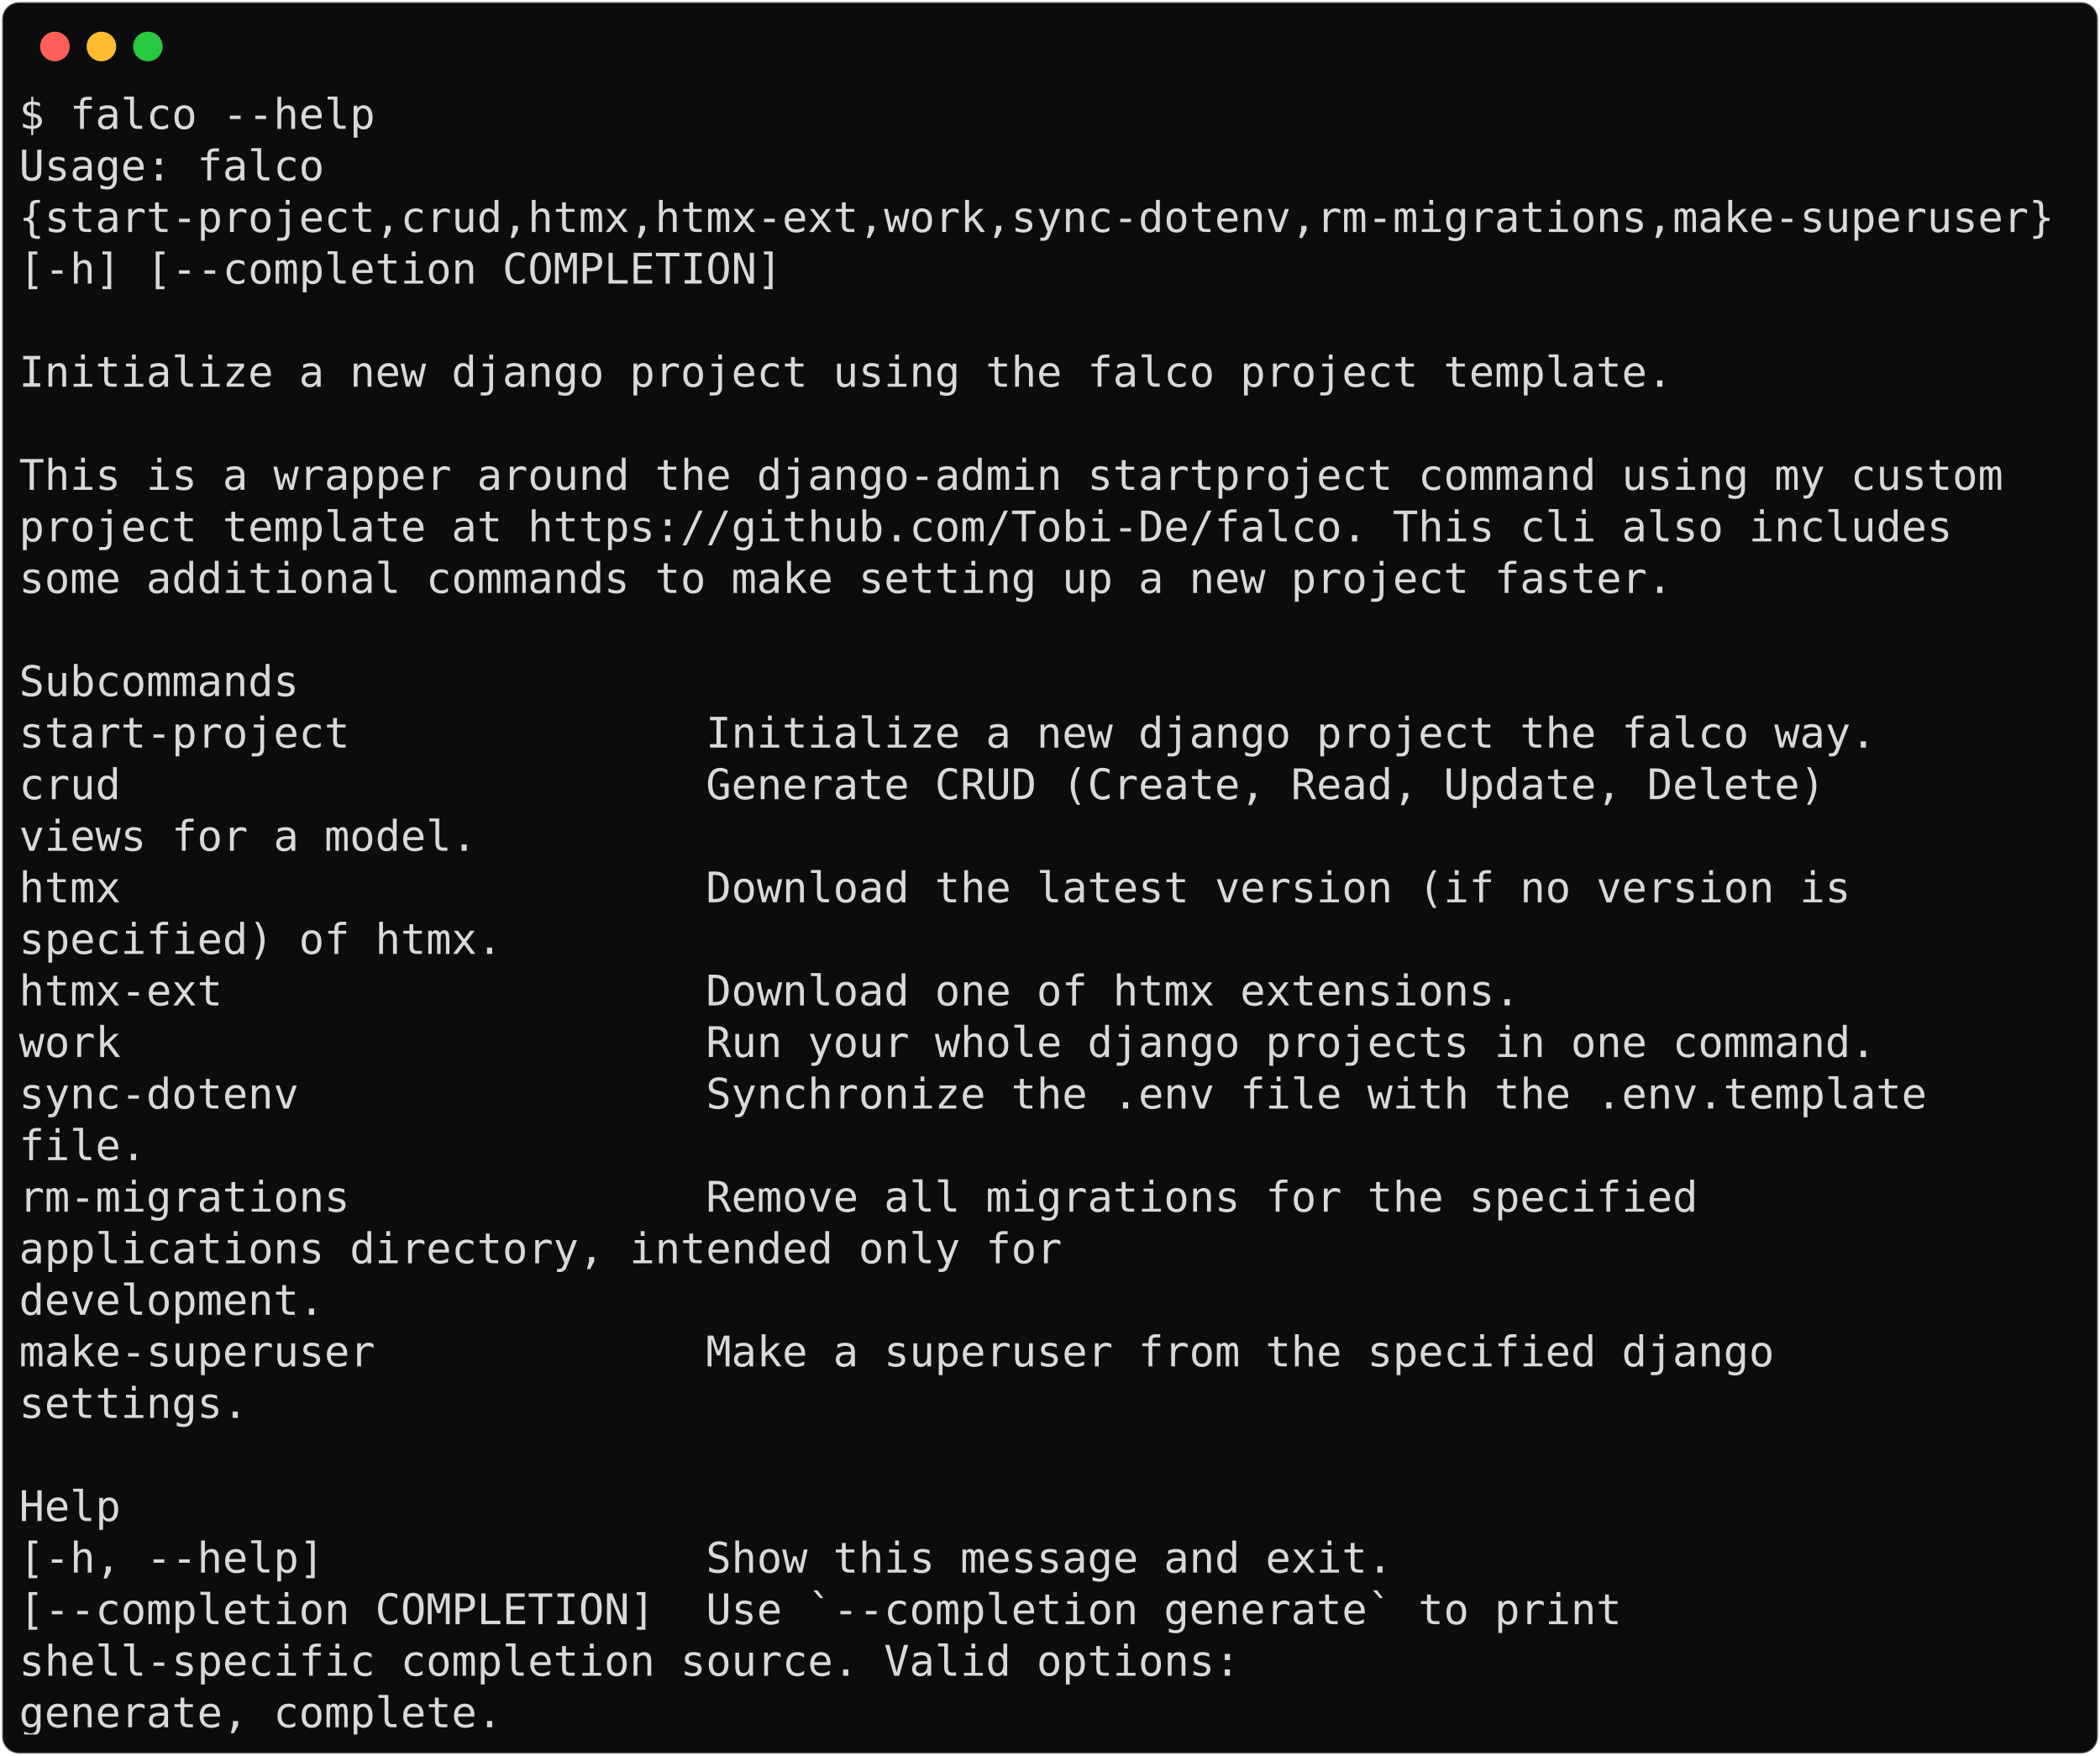
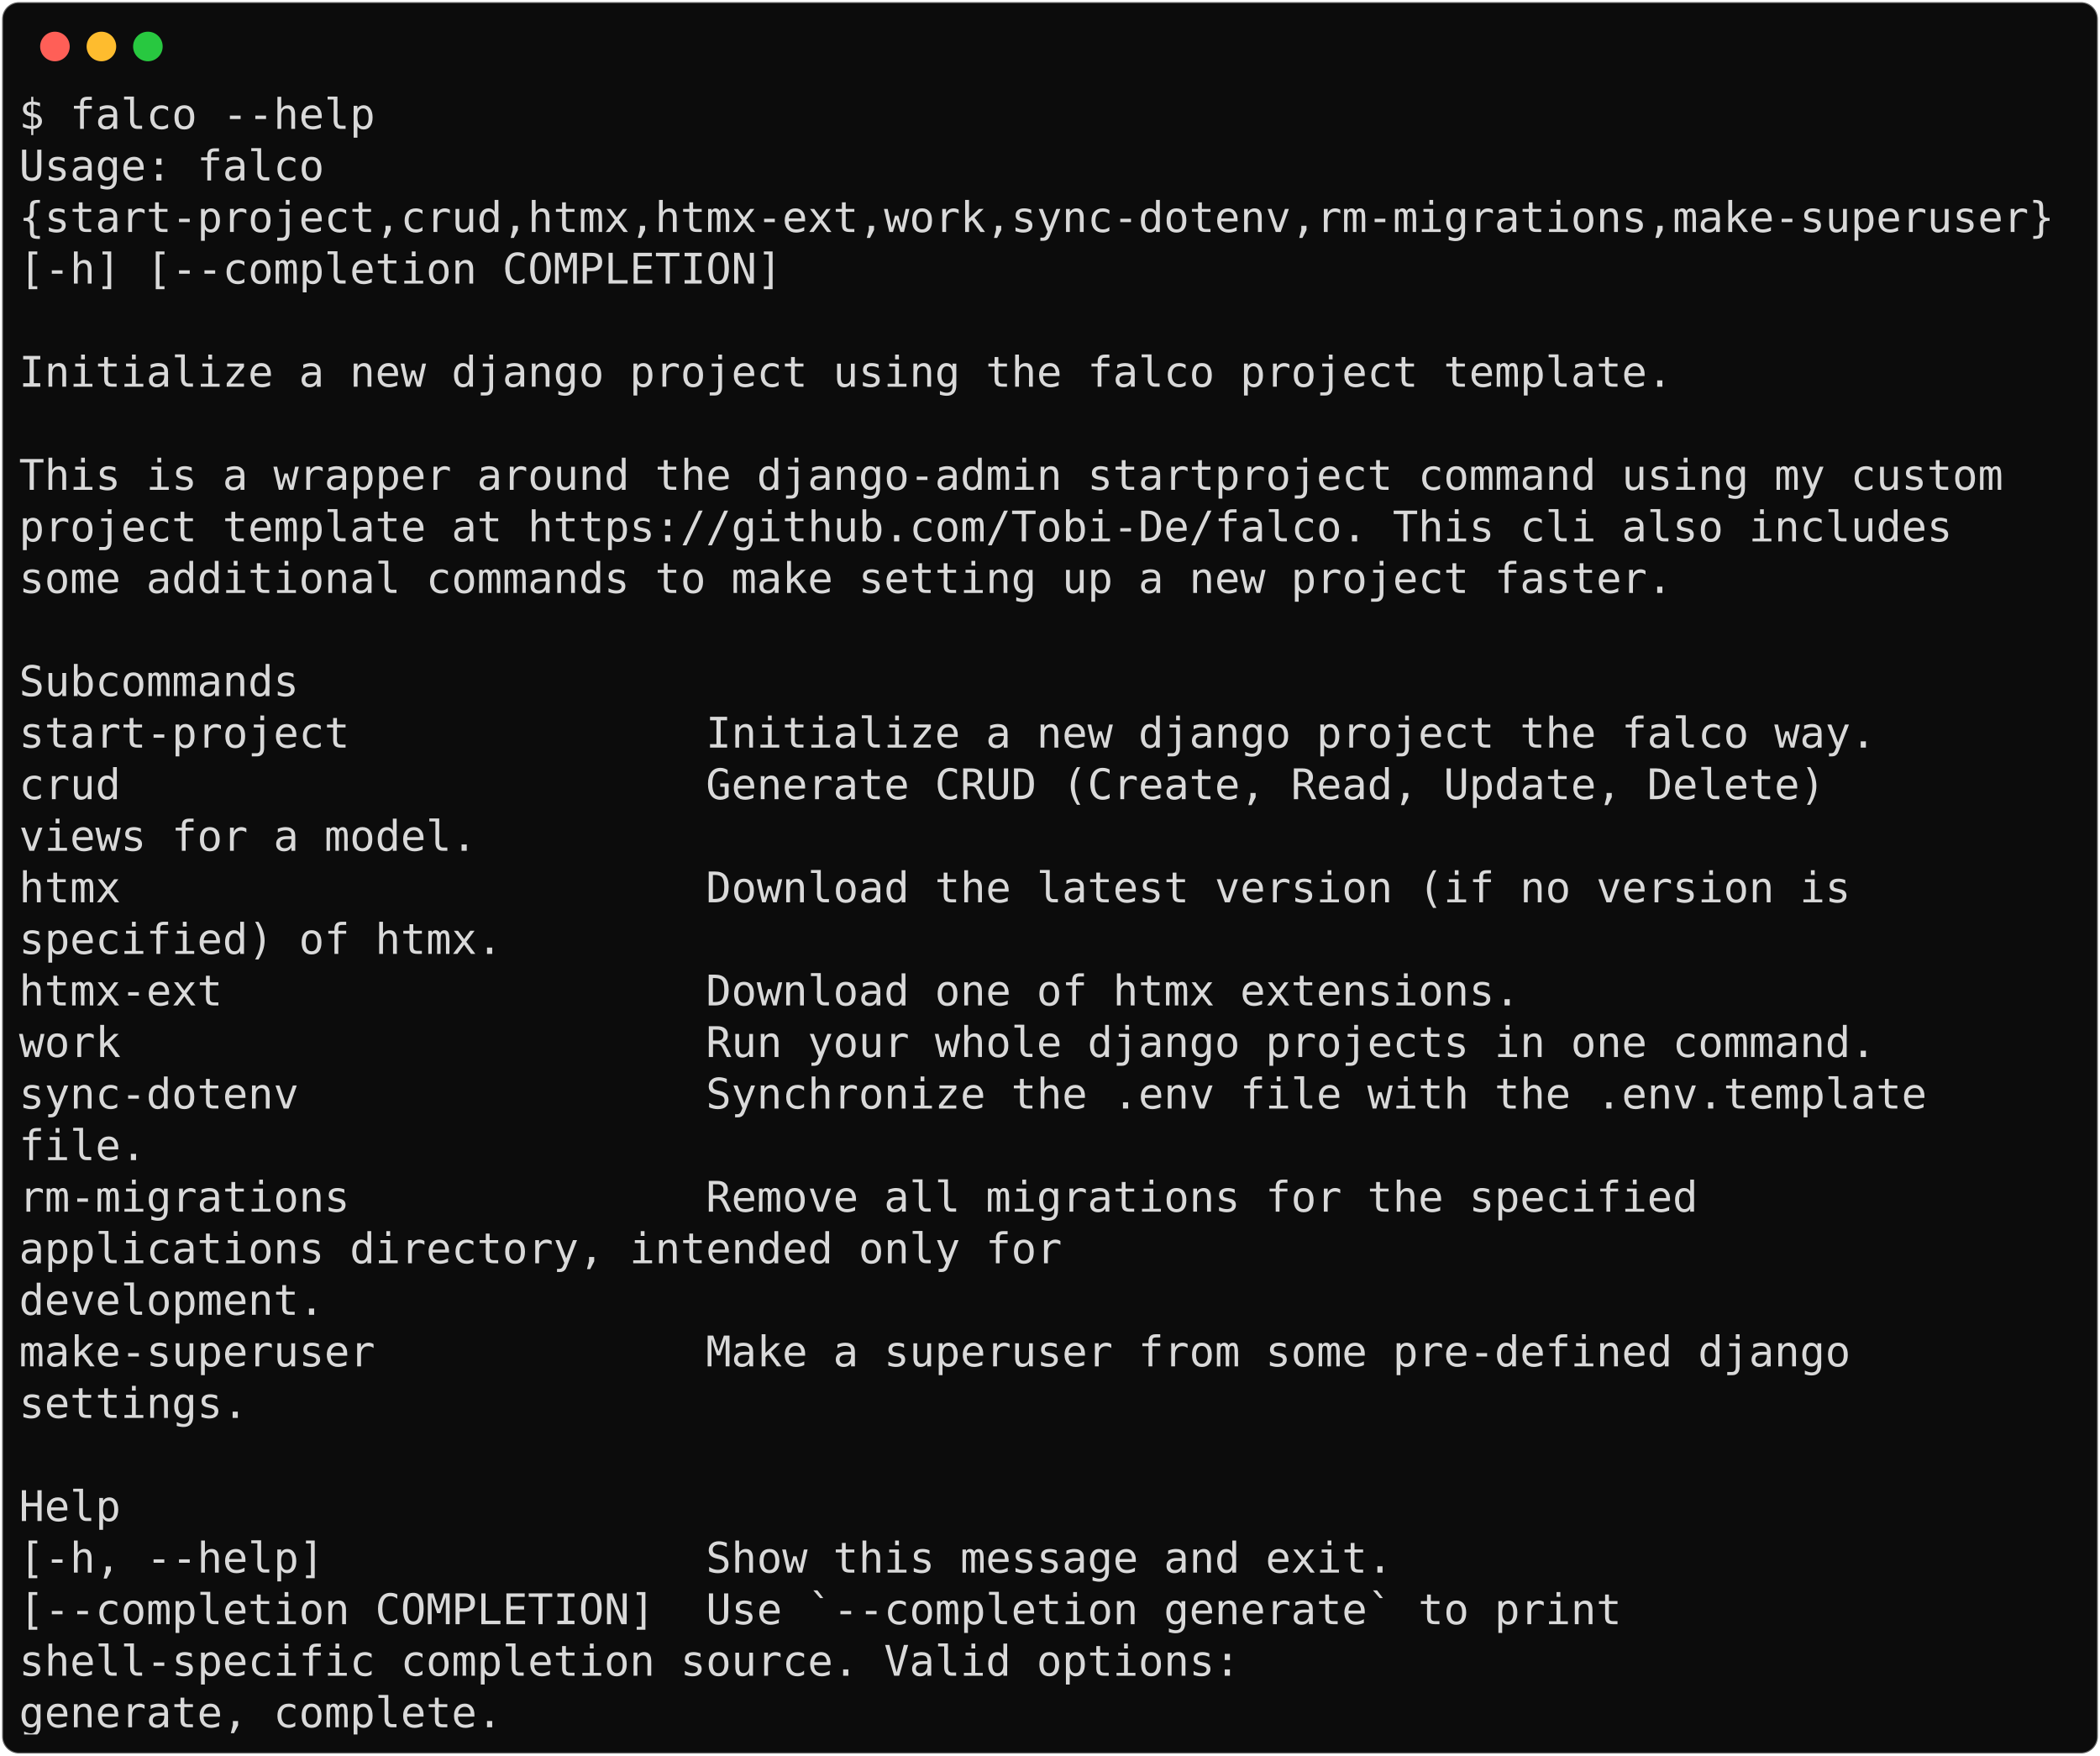
<svg xmlns="http://www.w3.org/2000/svg" class="rich-terminal" viewBox="0 0 994 830.8">
  <style>

    @font-face {
        font-family: "Fira Code";
        src: local("FiraCode-Regular"),
                url("https://cdnjs.cloudflare.com/ajax/libs/firacode/6.2.0/woff2/FiraCode-Regular.woff2") format("woff2"),
                url("https://cdnjs.cloudflare.com/ajax/libs/firacode/6.2.0/woff/FiraCode-Regular.woff") format("woff");
        font-style: normal;
        font-weight: 400;
    }
    @font-face {
        font-family: "Fira Code";
        src: local("FiraCode-Bold"),
                url("https://cdnjs.cloudflare.com/ajax/libs/firacode/6.2.0/woff2/FiraCode-Bold.woff2") format("woff2"),
                url("https://cdnjs.cloudflare.com/ajax/libs/firacode/6.2.0/woff/FiraCode-Bold.woff") format("woff");
        font-style: bold;
        font-weight: 700;
    }

-     .terminal-15342262-matrix {
+     .terminal-3714915168-matrix {
        font-family: Fira Code, monospace;
        font-size: 20px;
        line-height: 24.4px;
        font-variant-east-asian: full-width;
    }

-     .terminal-15342262-title {
+     .terminal-3714915168-title {
        font-size: 18px;
        font-weight: bold;
        font-family: arial;
    }

-     .terminal-15342262-r1 { fill: #d9d9d9 }
+     .terminal-3714915168-r1 { fill: #d9d9d9 }
    </style>
  <defs>
-     <clipPath id="terminal-15342262-clip-terminal">
+     <clipPath id="terminal-3714915168-clip-terminal">
      <rect x="0" y="0" width="975.0" height="779.8" />
    </clipPath>
-     <clipPath id="terminal-15342262-line-0">
+     <clipPath id="terminal-3714915168-line-0">
      <rect x="0" y="1.5" width="976" height="24.65" />
    </clipPath>
-     <clipPath id="terminal-15342262-line-1">
+     <clipPath id="terminal-3714915168-line-1">
      <rect x="0" y="25.9" width="976" height="24.65" />
    </clipPath>
-     <clipPath id="terminal-15342262-line-2">
+     <clipPath id="terminal-3714915168-line-2">
      <rect x="0" y="50.3" width="976" height="24.65" />
    </clipPath>
-     <clipPath id="terminal-15342262-line-3">
+     <clipPath id="terminal-3714915168-line-3">
      <rect x="0" y="74.7" width="976" height="24.65" />
    </clipPath>
-     <clipPath id="terminal-15342262-line-4">
+     <clipPath id="terminal-3714915168-line-4">
      <rect x="0" y="99.1" width="976" height="24.65" />
    </clipPath>
-     <clipPath id="terminal-15342262-line-5">
+     <clipPath id="terminal-3714915168-line-5">
      <rect x="0" y="123.5" width="976" height="24.65" />
    </clipPath>
-     <clipPath id="terminal-15342262-line-6">
+     <clipPath id="terminal-3714915168-line-6">
      <rect x="0" y="147.9" width="976" height="24.65" />
    </clipPath>
-     <clipPath id="terminal-15342262-line-7">
+     <clipPath id="terminal-3714915168-line-7">
      <rect x="0" y="172.3" width="976" height="24.65" />
    </clipPath>
-     <clipPath id="terminal-15342262-line-8">
+     <clipPath id="terminal-3714915168-line-8">
      <rect x="0" y="196.7" width="976" height="24.65" />
    </clipPath>
-     <clipPath id="terminal-15342262-line-9">
+     <clipPath id="terminal-3714915168-line-9">
      <rect x="0" y="221.1" width="976" height="24.65" />
    </clipPath>
-     <clipPath id="terminal-15342262-line-10">
+     <clipPath id="terminal-3714915168-line-10">
      <rect x="0" y="245.5" width="976" height="24.65" />
    </clipPath>
-     <clipPath id="terminal-15342262-line-11">
+     <clipPath id="terminal-3714915168-line-11">
      <rect x="0" y="269.9" width="976" height="24.65" />
    </clipPath>
-     <clipPath id="terminal-15342262-line-12">
+     <clipPath id="terminal-3714915168-line-12">
      <rect x="0" y="294.3" width="976" height="24.65" />
    </clipPath>
-     <clipPath id="terminal-15342262-line-13">
+     <clipPath id="terminal-3714915168-line-13">
      <rect x="0" y="318.7" width="976" height="24.65" />
    </clipPath>
-     <clipPath id="terminal-15342262-line-14">
+     <clipPath id="terminal-3714915168-line-14">
      <rect x="0" y="343.1" width="976" height="24.65" />
    </clipPath>
-     <clipPath id="terminal-15342262-line-15">
+     <clipPath id="terminal-3714915168-line-15">
      <rect x="0" y="367.5" width="976" height="24.65" />
    </clipPath>
-     <clipPath id="terminal-15342262-line-16">
+     <clipPath id="terminal-3714915168-line-16">
      <rect x="0" y="391.9" width="976" height="24.65" />
    </clipPath>
-     <clipPath id="terminal-15342262-line-17">
+     <clipPath id="terminal-3714915168-line-17">
      <rect x="0" y="416.3" width="976" height="24.65" />
    </clipPath>
-     <clipPath id="terminal-15342262-line-18">
+     <clipPath id="terminal-3714915168-line-18">
      <rect x="0" y="440.7" width="976" height="24.65" />
    </clipPath>
-     <clipPath id="terminal-15342262-line-19">
+     <clipPath id="terminal-3714915168-line-19">
      <rect x="0" y="465.1" width="976" height="24.65" />
    </clipPath>
-     <clipPath id="terminal-15342262-line-20">
+     <clipPath id="terminal-3714915168-line-20">
      <rect x="0" y="489.5" width="976" height="24.65" />
    </clipPath>
-     <clipPath id="terminal-15342262-line-21">
+     <clipPath id="terminal-3714915168-line-21">
      <rect x="0" y="513.9" width="976" height="24.65" />
    </clipPath>
-     <clipPath id="terminal-15342262-line-22">
+     <clipPath id="terminal-3714915168-line-22">
      <rect x="0" y="538.3" width="976" height="24.65" />
    </clipPath>
-     <clipPath id="terminal-15342262-line-23">
+     <clipPath id="terminal-3714915168-line-23">
      <rect x="0" y="562.7" width="976" height="24.65" />
    </clipPath>
-     <clipPath id="terminal-15342262-line-24">
+     <clipPath id="terminal-3714915168-line-24">
      <rect x="0" y="587.1" width="976" height="24.65" />
    </clipPath>
-     <clipPath id="terminal-15342262-line-25">
+     <clipPath id="terminal-3714915168-line-25">
      <rect x="0" y="611.5" width="976" height="24.65" />
    </clipPath>
-     <clipPath id="terminal-15342262-line-26">
+     <clipPath id="terminal-3714915168-line-26">
      <rect x="0" y="635.9" width="976" height="24.65" />
    </clipPath>
-     <clipPath id="terminal-15342262-line-27">
+     <clipPath id="terminal-3714915168-line-27">
      <rect x="0" y="660.3" width="976" height="24.65" />
    </clipPath>
-     <clipPath id="terminal-15342262-line-28">
+     <clipPath id="terminal-3714915168-line-28">
      <rect x="0" y="684.7" width="976" height="24.65" />
    </clipPath>
-     <clipPath id="terminal-15342262-line-29">
+     <clipPath id="terminal-3714915168-line-29">
      <rect x="0" y="709.1" width="976" height="24.65" />
    </clipPath>
-     <clipPath id="terminal-15342262-line-30">
+     <clipPath id="terminal-3714915168-line-30">
      <rect x="0" y="733.5" width="976" height="24.65" />
    </clipPath>
  </defs>
  <rect fill="#0c0c0c" stroke="rgba(255,255,255,0.35)" stroke-width="1" x="1" y="1" width="992" height="828.8" rx="8" />
  <g transform="translate(26,22)">
    <circle cx="0" cy="0" r="7" fill="#ff5f57" />
    <circle cx="22" cy="0" r="7" fill="#febc2e" />
    <circle cx="44" cy="0" r="7" fill="#28c840" />
  </g>
-   <g transform="translate(9, 41)" clip-path="url(#terminal-15342262-clip-terminal)">
-     <g class="terminal-15342262-matrix">
-       <text class="terminal-15342262-r1" x="0" y="20" textLength="170.8" clip-path="url(#terminal-15342262-line-0)">$ falco --help</text>
-       <text class="terminal-15342262-r1" x="976" y="20" textLength="12.2" clip-path="url(#terminal-15342262-line-0)">
- </text>
-       <text class="terminal-15342262-r1" x="0" y="44.4" textLength="158.6" clip-path="url(#terminal-15342262-line-1)">Usage: falco </text>
-       <text class="terminal-15342262-r1" x="976" y="44.4" textLength="12.2" clip-path="url(#terminal-15342262-line-1)">
- </text>
-       <text class="terminal-15342262-r1" x="0" y="68.8" textLength="976" clip-path="url(#terminal-15342262-line-2)">{start-project,crud,htmx,htmx-ext,work,sync-dotenv,rm-migrations,make-superuser}</text>
-       <text class="terminal-15342262-r1" x="976" y="68.8" textLength="12.2" clip-path="url(#terminal-15342262-line-2)">
- </text>
-       <text class="terminal-15342262-r1" x="0" y="93.2" textLength="366" clip-path="url(#terminal-15342262-line-3)">[-h] [--completion COMPLETION]</text>
-       <text class="terminal-15342262-r1" x="976" y="93.2" textLength="12.2" clip-path="url(#terminal-15342262-line-3)">
- </text>
-       <text class="terminal-15342262-r1" x="976" y="117.6" textLength="12.2" clip-path="url(#terminal-15342262-line-4)">
- </text>
-       <text class="terminal-15342262-r1" x="0" y="142" textLength="976" clip-path="url(#terminal-15342262-line-5)">  Initialize a new django project using the falco project template.             </text>
-       <text class="terminal-15342262-r1" x="976" y="142" textLength="12.2" clip-path="url(#terminal-15342262-line-5)">
- </text>
-       <text class="terminal-15342262-r1" x="976" y="166.4" textLength="12.2" clip-path="url(#terminal-15342262-line-6)">
- </text>
-       <text class="terminal-15342262-r1" x="0" y="190.8" textLength="976" clip-path="url(#terminal-15342262-line-7)">  This is a wrapper around the django-admin startproject command using my custom</text>
-       <text class="terminal-15342262-r1" x="976" y="190.8" textLength="12.2" clip-path="url(#terminal-15342262-line-7)">
- </text>
-       <text class="terminal-15342262-r1" x="0" y="215.2" textLength="976" clip-path="url(#terminal-15342262-line-8)">  project template at https://github.com/Tobi-De/falco. This cli also includes  </text>
-       <text class="terminal-15342262-r1" x="976" y="215.2" textLength="12.2" clip-path="url(#terminal-15342262-line-8)">
- </text>
-       <text class="terminal-15342262-r1" x="0" y="239.6" textLength="976" clip-path="url(#terminal-15342262-line-9)">  some additional commands to make setting up a new project faster.             </text>
-       <text class="terminal-15342262-r1" x="976" y="239.6" textLength="12.2" clip-path="url(#terminal-15342262-line-9)">
- </text>
-       <text class="terminal-15342262-r1" x="976" y="264" textLength="12.2" clip-path="url(#terminal-15342262-line-10)">
- </text>
-       <text class="terminal-15342262-r1" x="0" y="288.4" textLength="976" clip-path="url(#terminal-15342262-line-11)">  Subcommands                                                                   </text>
-       <text class="terminal-15342262-r1" x="976" y="288.4" textLength="12.2" clip-path="url(#terminal-15342262-line-11)">
- </text>
-       <text class="terminal-15342262-r1" x="0" y="312.8" textLength="976" clip-path="url(#terminal-15342262-line-12)">    start-project              Initialize a new django project the falco way.   </text>
-       <text class="terminal-15342262-r1" x="976" y="312.8" textLength="12.2" clip-path="url(#terminal-15342262-line-12)">
- </text>
-       <text class="terminal-15342262-r1" x="0" y="337.2" textLength="976" clip-path="url(#terminal-15342262-line-13)">    crud                       Generate CRUD (Create, Read, Update, Delete)     </text>
-       <text class="terminal-15342262-r1" x="976" y="337.2" textLength="12.2" clip-path="url(#terminal-15342262-line-13)">
- </text>
-       <text class="terminal-15342262-r1" x="0" y="361.6" textLength="976" clip-path="url(#terminal-15342262-line-14)">                               views for a model.                               </text>
-       <text class="terminal-15342262-r1" x="976" y="361.6" textLength="12.2" clip-path="url(#terminal-15342262-line-14)">
- </text>
-       <text class="terminal-15342262-r1" x="0" y="386" textLength="976" clip-path="url(#terminal-15342262-line-15)">    htmx                       Download the latest version (if no version is    </text>
-       <text class="terminal-15342262-r1" x="976" y="386" textLength="12.2" clip-path="url(#terminal-15342262-line-15)">
- </text>
-       <text class="terminal-15342262-r1" x="0" y="410.4" textLength="976" clip-path="url(#terminal-15342262-line-16)">                               specified) of htmx.                              </text>
-       <text class="terminal-15342262-r1" x="976" y="410.4" textLength="12.2" clip-path="url(#terminal-15342262-line-16)">
- </text>
-       <text class="terminal-15342262-r1" x="0" y="434.8" textLength="976" clip-path="url(#terminal-15342262-line-17)">    htmx-ext                   Download one of htmx extensions.                 </text>
-       <text class="terminal-15342262-r1" x="976" y="434.8" textLength="12.2" clip-path="url(#terminal-15342262-line-17)">
- </text>
-       <text class="terminal-15342262-r1" x="0" y="459.2" textLength="976" clip-path="url(#terminal-15342262-line-18)">    work                       Run your whole django projects in one command.   </text>
-       <text class="terminal-15342262-r1" x="976" y="459.2" textLength="12.2" clip-path="url(#terminal-15342262-line-18)">
- </text>
-       <text class="terminal-15342262-r1" x="0" y="483.6" textLength="976" clip-path="url(#terminal-15342262-line-19)">    sync-dotenv                Synchronize the .env file with the .env.template </text>
-       <text class="terminal-15342262-r1" x="976" y="483.6" textLength="12.2" clip-path="url(#terminal-15342262-line-19)">
- </text>
-       <text class="terminal-15342262-r1" x="0" y="508" textLength="976" clip-path="url(#terminal-15342262-line-20)">                               file.                                            </text>
-       <text class="terminal-15342262-r1" x="976" y="508" textLength="12.2" clip-path="url(#terminal-15342262-line-20)">
- </text>
-       <text class="terminal-15342262-r1" x="0" y="532.4" textLength="976" clip-path="url(#terminal-15342262-line-21)">    rm-migrations              Remove all migrations for the specified          </text>
-       <text class="terminal-15342262-r1" x="976" y="532.4" textLength="12.2" clip-path="url(#terminal-15342262-line-21)">
- </text>
-       <text class="terminal-15342262-r1" x="0" y="556.8" textLength="976" clip-path="url(#terminal-15342262-line-22)">                               applications directory, intended only for        </text>
-       <text class="terminal-15342262-r1" x="976" y="556.8" textLength="12.2" clip-path="url(#terminal-15342262-line-22)">
- </text>
-       <text class="terminal-15342262-r1" x="0" y="581.2" textLength="976" clip-path="url(#terminal-15342262-line-23)">                               development.                                     </text>
-       <text class="terminal-15342262-r1" x="976" y="581.2" textLength="12.2" clip-path="url(#terminal-15342262-line-23)">
- </text>
-       <text class="terminal-15342262-r1" x="0" y="605.6" textLength="976" clip-path="url(#terminal-15342262-line-24)">    make-superuser             Make a superuser from the specified django       </text>
-       <text class="terminal-15342262-r1" x="976" y="605.6" textLength="12.2" clip-path="url(#terminal-15342262-line-24)">
- </text>
-       <text class="terminal-15342262-r1" x="0" y="630" textLength="976" clip-path="url(#terminal-15342262-line-25)">                               settings.                                        </text>
-       <text class="terminal-15342262-r1" x="976" y="630" textLength="12.2" clip-path="url(#terminal-15342262-line-25)">
- </text>
-       <text class="terminal-15342262-r1" x="976" y="654.4" textLength="12.2" clip-path="url(#terminal-15342262-line-26)">
- </text>
-       <text class="terminal-15342262-r1" x="0" y="678.8" textLength="976" clip-path="url(#terminal-15342262-line-27)">  Help                                                                          </text>
-       <text class="terminal-15342262-r1" x="976" y="678.8" textLength="12.2" clip-path="url(#terminal-15342262-line-27)">
- </text>
-       <text class="terminal-15342262-r1" x="0" y="703.2" textLength="976" clip-path="url(#terminal-15342262-line-28)">    [-h, --help]               Show this message and exit.                      </text>
-       <text class="terminal-15342262-r1" x="976" y="703.2" textLength="12.2" clip-path="url(#terminal-15342262-line-28)">
- </text>
-       <text class="terminal-15342262-r1" x="0" y="727.6" textLength="976" clip-path="url(#terminal-15342262-line-29)">    [--completion COMPLETION]  Use `--completion generate` to print             </text>
-       <text class="terminal-15342262-r1" x="976" y="727.6" textLength="12.2" clip-path="url(#terminal-15342262-line-29)">
- </text>
-       <text class="terminal-15342262-r1" x="0" y="752" textLength="976" clip-path="url(#terminal-15342262-line-30)">                               shell-specific completion source. Valid options: </text>
-       <text class="terminal-15342262-r1" x="976" y="752" textLength="12.2" clip-path="url(#terminal-15342262-line-30)">
- </text>
-       <text class="terminal-15342262-r1" x="0" y="776.4" textLength="610" clip-path="url(#terminal-15342262-line-31)">                               generate, complete.</text>
-       <text class="terminal-15342262-r1" x="976" y="776.4" textLength="12.2" clip-path="url(#terminal-15342262-line-31)">
+   <g transform="translate(9, 41)" clip-path="url(#terminal-3714915168-clip-terminal)">
+     <g class="terminal-3714915168-matrix">
+       <text class="terminal-3714915168-r1" x="0" y="20" textLength="170.8" clip-path="url(#terminal-3714915168-line-0)">$ falco --help</text>
+       <text class="terminal-3714915168-r1" x="976" y="20" textLength="12.2" clip-path="url(#terminal-3714915168-line-0)">
+ </text>
+       <text class="terminal-3714915168-r1" x="0" y="44.4" textLength="158.6" clip-path="url(#terminal-3714915168-line-1)">Usage: falco </text>
+       <text class="terminal-3714915168-r1" x="976" y="44.4" textLength="12.2" clip-path="url(#terminal-3714915168-line-1)">
+ </text>
+       <text class="terminal-3714915168-r1" x="0" y="68.8" textLength="976" clip-path="url(#terminal-3714915168-line-2)">{start-project,crud,htmx,htmx-ext,work,sync-dotenv,rm-migrations,make-superuser}</text>
+       <text class="terminal-3714915168-r1" x="976" y="68.8" textLength="12.2" clip-path="url(#terminal-3714915168-line-2)">
+ </text>
+       <text class="terminal-3714915168-r1" x="0" y="93.2" textLength="366" clip-path="url(#terminal-3714915168-line-3)">[-h] [--completion COMPLETION]</text>
+       <text class="terminal-3714915168-r1" x="976" y="93.2" textLength="12.2" clip-path="url(#terminal-3714915168-line-3)">
+ </text>
+       <text class="terminal-3714915168-r1" x="976" y="117.6" textLength="12.2" clip-path="url(#terminal-3714915168-line-4)">
+ </text>
+       <text class="terminal-3714915168-r1" x="0" y="142" textLength="976" clip-path="url(#terminal-3714915168-line-5)">  Initialize a new django project using the falco project template.             </text>
+       <text class="terminal-3714915168-r1" x="976" y="142" textLength="12.2" clip-path="url(#terminal-3714915168-line-5)">
+ </text>
+       <text class="terminal-3714915168-r1" x="976" y="166.4" textLength="12.2" clip-path="url(#terminal-3714915168-line-6)">
+ </text>
+       <text class="terminal-3714915168-r1" x="0" y="190.8" textLength="976" clip-path="url(#terminal-3714915168-line-7)">  This is a wrapper around the django-admin startproject command using my custom</text>
+       <text class="terminal-3714915168-r1" x="976" y="190.8" textLength="12.2" clip-path="url(#terminal-3714915168-line-7)">
+ </text>
+       <text class="terminal-3714915168-r1" x="0" y="215.2" textLength="976" clip-path="url(#terminal-3714915168-line-8)">  project template at https://github.com/Tobi-De/falco. This cli also includes  </text>
+       <text class="terminal-3714915168-r1" x="976" y="215.2" textLength="12.2" clip-path="url(#terminal-3714915168-line-8)">
+ </text>
+       <text class="terminal-3714915168-r1" x="0" y="239.6" textLength="976" clip-path="url(#terminal-3714915168-line-9)">  some additional commands to make setting up a new project faster.             </text>
+       <text class="terminal-3714915168-r1" x="976" y="239.6" textLength="12.2" clip-path="url(#terminal-3714915168-line-9)">
+ </text>
+       <text class="terminal-3714915168-r1" x="976" y="264" textLength="12.2" clip-path="url(#terminal-3714915168-line-10)">
+ </text>
+       <text class="terminal-3714915168-r1" x="0" y="288.4" textLength="976" clip-path="url(#terminal-3714915168-line-11)">  Subcommands                                                                   </text>
+       <text class="terminal-3714915168-r1" x="976" y="288.4" textLength="12.2" clip-path="url(#terminal-3714915168-line-11)">
+ </text>
+       <text class="terminal-3714915168-r1" x="0" y="312.8" textLength="976" clip-path="url(#terminal-3714915168-line-12)">    start-project              Initialize a new django project the falco way.   </text>
+       <text class="terminal-3714915168-r1" x="976" y="312.8" textLength="12.2" clip-path="url(#terminal-3714915168-line-12)">
+ </text>
+       <text class="terminal-3714915168-r1" x="0" y="337.2" textLength="976" clip-path="url(#terminal-3714915168-line-13)">    crud                       Generate CRUD (Create, Read, Update, Delete)     </text>
+       <text class="terminal-3714915168-r1" x="976" y="337.2" textLength="12.2" clip-path="url(#terminal-3714915168-line-13)">
+ </text>
+       <text class="terminal-3714915168-r1" x="0" y="361.6" textLength="976" clip-path="url(#terminal-3714915168-line-14)">                               views for a model.                               </text>
+       <text class="terminal-3714915168-r1" x="976" y="361.6" textLength="12.2" clip-path="url(#terminal-3714915168-line-14)">
+ </text>
+       <text class="terminal-3714915168-r1" x="0" y="386" textLength="976" clip-path="url(#terminal-3714915168-line-15)">    htmx                       Download the latest version (if no version is    </text>
+       <text class="terminal-3714915168-r1" x="976" y="386" textLength="12.2" clip-path="url(#terminal-3714915168-line-15)">
+ </text>
+       <text class="terminal-3714915168-r1" x="0" y="410.4" textLength="976" clip-path="url(#terminal-3714915168-line-16)">                               specified) of htmx.                              </text>
+       <text class="terminal-3714915168-r1" x="976" y="410.4" textLength="12.2" clip-path="url(#terminal-3714915168-line-16)">
+ </text>
+       <text class="terminal-3714915168-r1" x="0" y="434.8" textLength="976" clip-path="url(#terminal-3714915168-line-17)">    htmx-ext                   Download one of htmx extensions.                 </text>
+       <text class="terminal-3714915168-r1" x="976" y="434.8" textLength="12.2" clip-path="url(#terminal-3714915168-line-17)">
+ </text>
+       <text class="terminal-3714915168-r1" x="0" y="459.2" textLength="976" clip-path="url(#terminal-3714915168-line-18)">    work                       Run your whole django projects in one command.   </text>
+       <text class="terminal-3714915168-r1" x="976" y="459.2" textLength="12.2" clip-path="url(#terminal-3714915168-line-18)">
+ </text>
+       <text class="terminal-3714915168-r1" x="0" y="483.6" textLength="976" clip-path="url(#terminal-3714915168-line-19)">    sync-dotenv                Synchronize the .env file with the .env.template </text>
+       <text class="terminal-3714915168-r1" x="976" y="483.6" textLength="12.2" clip-path="url(#terminal-3714915168-line-19)">
+ </text>
+       <text class="terminal-3714915168-r1" x="0" y="508" textLength="976" clip-path="url(#terminal-3714915168-line-20)">                               file.                                            </text>
+       <text class="terminal-3714915168-r1" x="976" y="508" textLength="12.2" clip-path="url(#terminal-3714915168-line-20)">
+ </text>
+       <text class="terminal-3714915168-r1" x="0" y="532.4" textLength="976" clip-path="url(#terminal-3714915168-line-21)">    rm-migrations              Remove all migrations for the specified          </text>
+       <text class="terminal-3714915168-r1" x="976" y="532.4" textLength="12.2" clip-path="url(#terminal-3714915168-line-21)">
+ </text>
+       <text class="terminal-3714915168-r1" x="0" y="556.8" textLength="976" clip-path="url(#terminal-3714915168-line-22)">                               applications directory, intended only for        </text>
+       <text class="terminal-3714915168-r1" x="976" y="556.8" textLength="12.2" clip-path="url(#terminal-3714915168-line-22)">
+ </text>
+       <text class="terminal-3714915168-r1" x="0" y="581.2" textLength="976" clip-path="url(#terminal-3714915168-line-23)">                               development.                                     </text>
+       <text class="terminal-3714915168-r1" x="976" y="581.2" textLength="12.2" clip-path="url(#terminal-3714915168-line-23)">
+ </text>
+       <text class="terminal-3714915168-r1" x="0" y="605.6" textLength="976" clip-path="url(#terminal-3714915168-line-24)">    make-superuser             Make a superuser from some pre-defined django    </text>
+       <text class="terminal-3714915168-r1" x="976" y="605.6" textLength="12.2" clip-path="url(#terminal-3714915168-line-24)">
+ </text>
+       <text class="terminal-3714915168-r1" x="0" y="630" textLength="976" clip-path="url(#terminal-3714915168-line-25)">                               settings.                                        </text>
+       <text class="terminal-3714915168-r1" x="976" y="630" textLength="12.2" clip-path="url(#terminal-3714915168-line-25)">
+ </text>
+       <text class="terminal-3714915168-r1" x="976" y="654.4" textLength="12.2" clip-path="url(#terminal-3714915168-line-26)">
+ </text>
+       <text class="terminal-3714915168-r1" x="0" y="678.8" textLength="976" clip-path="url(#terminal-3714915168-line-27)">  Help                                                                          </text>
+       <text class="terminal-3714915168-r1" x="976" y="678.8" textLength="12.2" clip-path="url(#terminal-3714915168-line-27)">
+ </text>
+       <text class="terminal-3714915168-r1" x="0" y="703.2" textLength="976" clip-path="url(#terminal-3714915168-line-28)">    [-h, --help]               Show this message and exit.                      </text>
+       <text class="terminal-3714915168-r1" x="976" y="703.2" textLength="12.2" clip-path="url(#terminal-3714915168-line-28)">
+ </text>
+       <text class="terminal-3714915168-r1" x="0" y="727.6" textLength="976" clip-path="url(#terminal-3714915168-line-29)">    [--completion COMPLETION]  Use `--completion generate` to print             </text>
+       <text class="terminal-3714915168-r1" x="976" y="727.6" textLength="12.2" clip-path="url(#terminal-3714915168-line-29)">
+ </text>
+       <text class="terminal-3714915168-r1" x="0" y="752" textLength="976" clip-path="url(#terminal-3714915168-line-30)">                               shell-specific completion source. Valid options: </text>
+       <text class="terminal-3714915168-r1" x="976" y="752" textLength="12.2" clip-path="url(#terminal-3714915168-line-30)">
+ </text>
+       <text class="terminal-3714915168-r1" x="0" y="776.4" textLength="610" clip-path="url(#terminal-3714915168-line-31)">                               generate, complete.</text>
+       <text class="terminal-3714915168-r1" x="976" y="776.4" textLength="12.2" clip-path="url(#terminal-3714915168-line-31)">
</text>
    </g>
  </g>
</svg>
